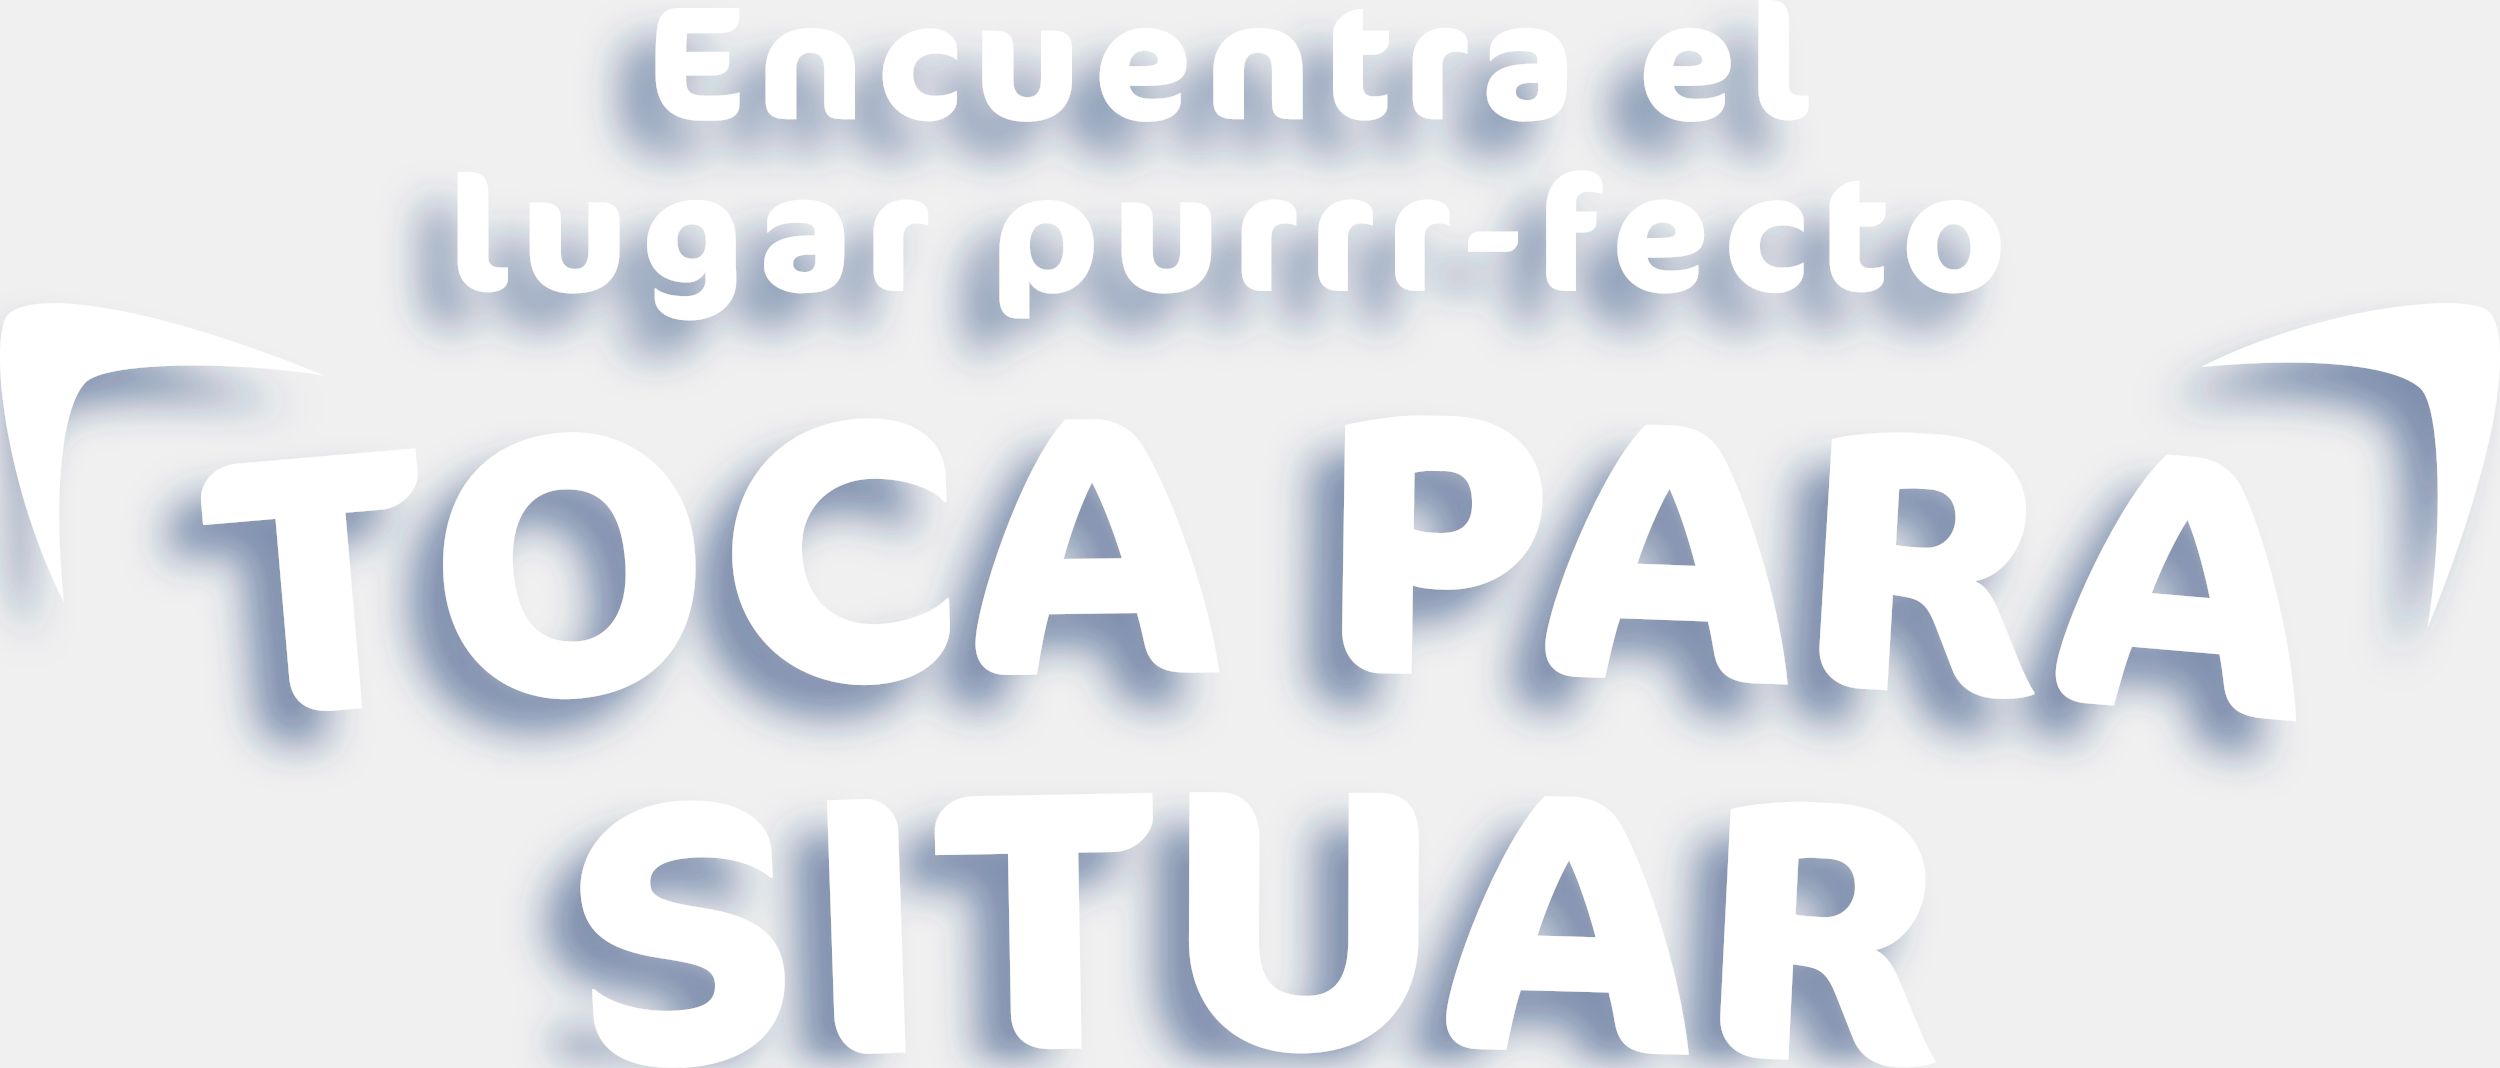
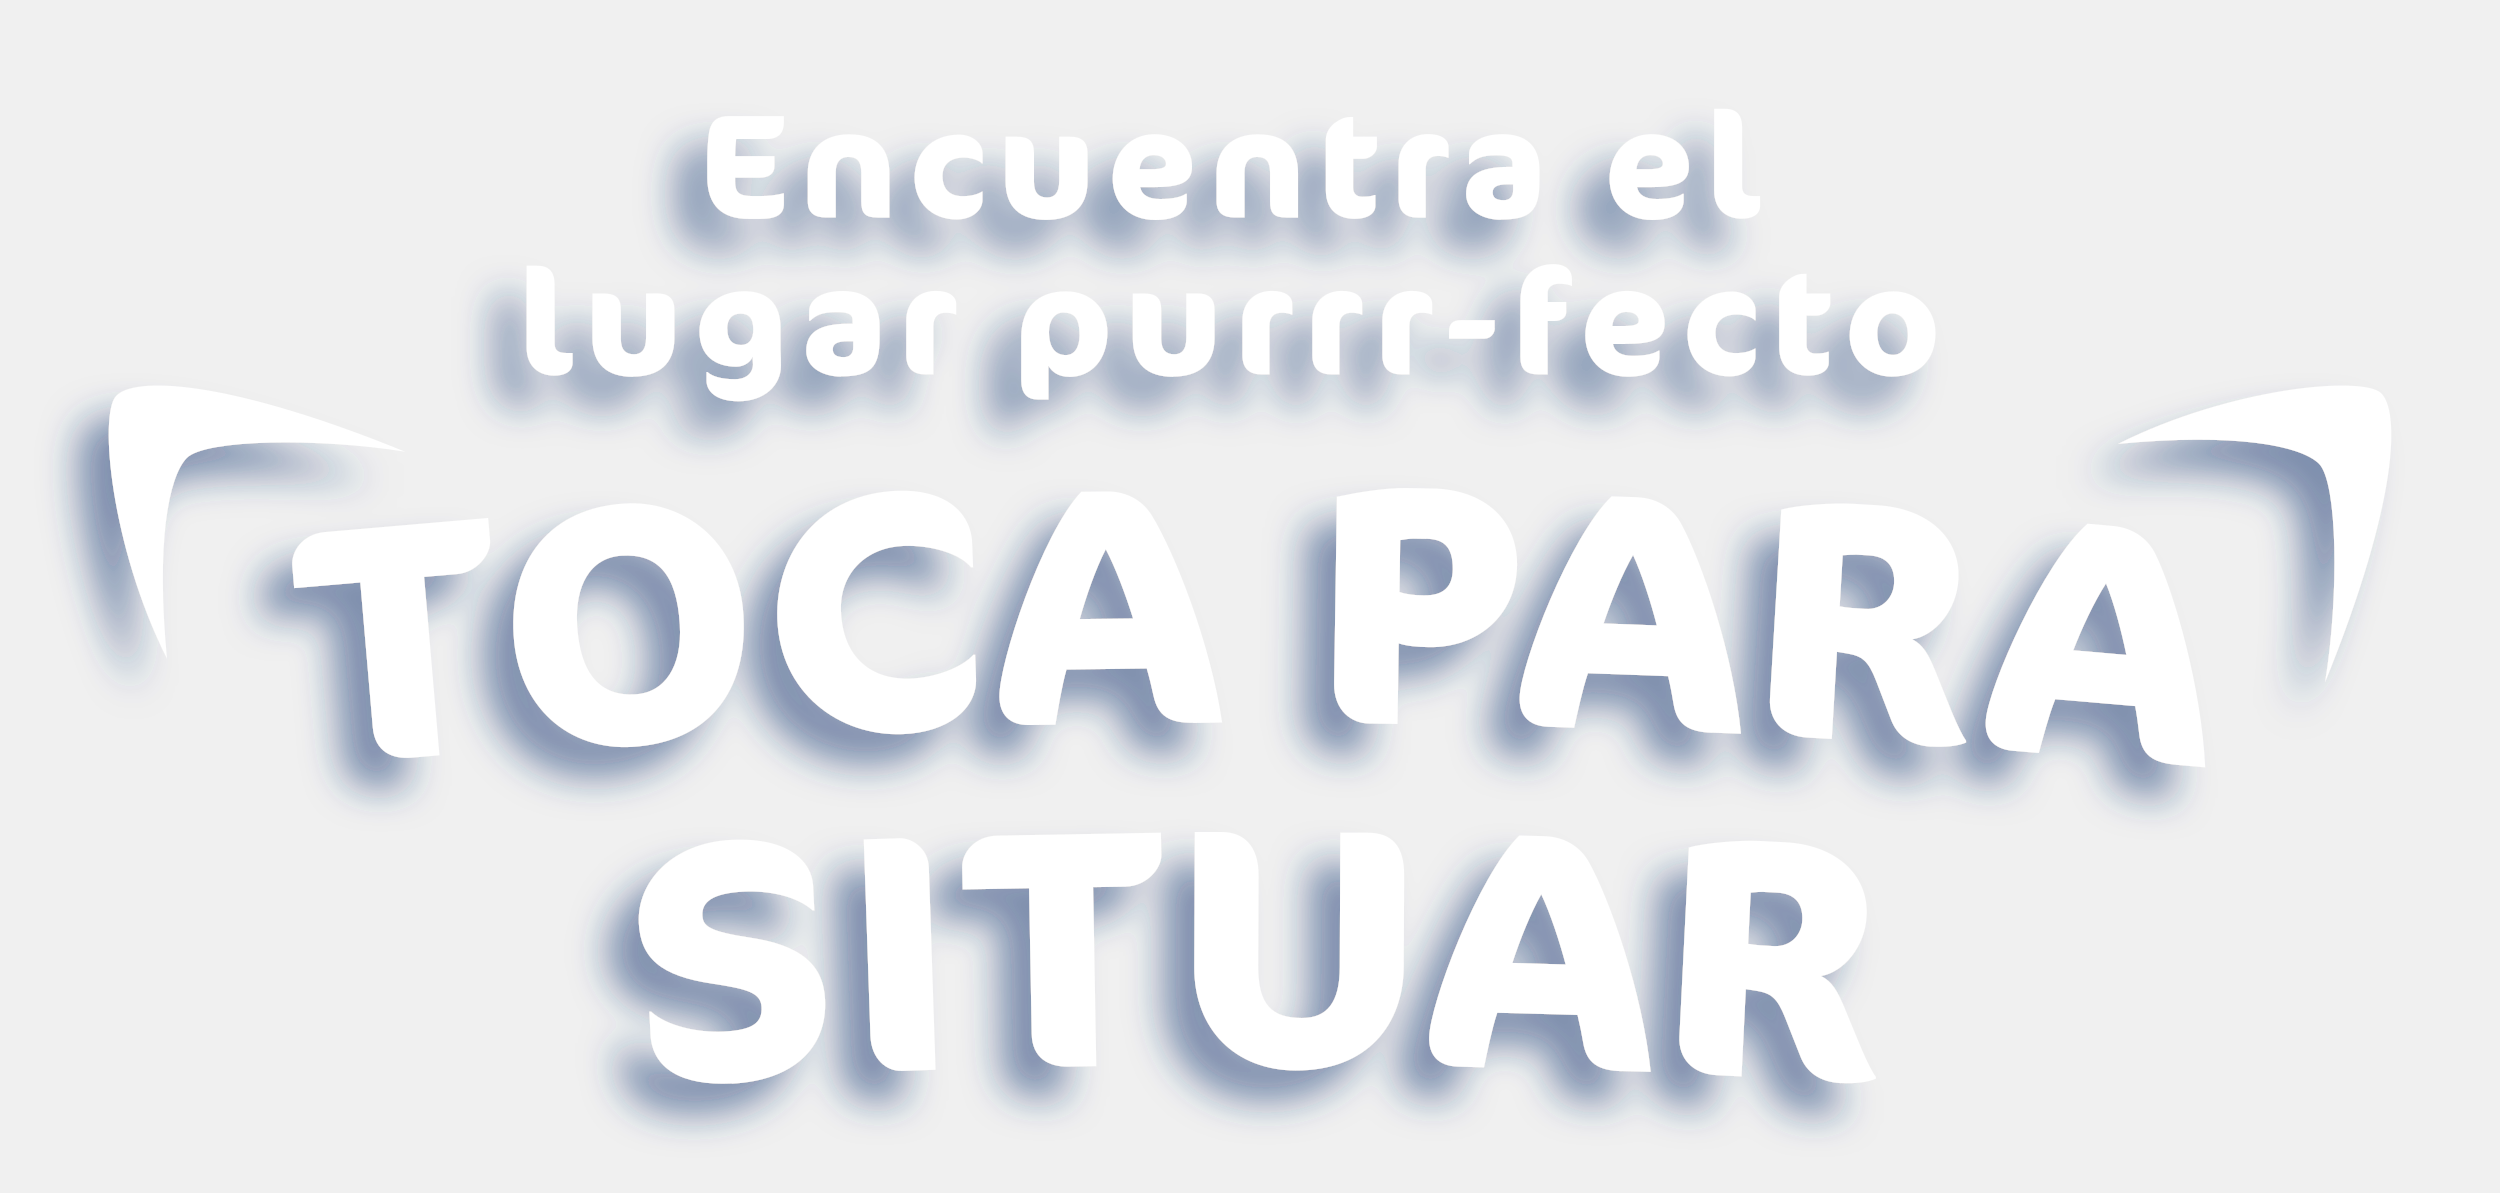
- <svg xmlns="http://www.w3.org/2000/svg" id="Layer_2" data-name="Layer 2" viewBox="0 0 209.89 89.65">
+ <svg xmlns="http://www.w3.org/2000/svg" id="Layer_2" data-name="Layer 2" viewBox="-10 -10 229.89 109.65">
  <defs>
    <style>
      .cls-1 {
        filter: url(#drop-shadow-1);
      }

      .cls-2 {
        fill: #fff;
        stroke-width: 0px;
      }
    </style>
    <filter id="drop-shadow-1" filterUnits="userSpaceOnUse">
      <feOffset dx="-2.83" dy="2.83" />
      <feGaussianBlur result="blur" stdDeviation="1.7" />
      <feFlood flood-color="#264078" flood-opacity=".55" />
      <feComposite in2="blur" operator="in" />
      <feComposite in="SourceGraphic" />
    </filter>
  </defs>
  <g id="logo">
    <g class="cls-1">
      <g>
        <g>
          <path class="cls-2" d="M32.03,42.79l-3.03.26,1.41,16.4-2.56.22c-1.76.15-3.37-.52-3.57-2.77l-1.15-13.34-6.08.52-.17-2.04c-.11-1.3.9-2.94,3.06-3.12l14.95-1.29.17,2.04c.11,1.33-1.24,2.97-3.03,3.12Z" />
          <path class="cls-2" d="M48.16,58.68c-5.82.35-10.53-3.59-10.93-10.27-.42-6.9,3.36-11.7,10.23-12.11,5.23-.32,10.48,3.28,10.9,10.24.43,7.09-3.27,11.72-10.2,12.14ZM47.16,41.1c-2.91.18-4.3,2.78-4.09,6.37.27,4.52,2.14,6.58,5.36,6.38,2.66-.16,4.32-2.5,4.08-6.43-.28-4.67-2.07-6.52-5.35-6.32Z" />
          <path class="cls-2" d="M79.31,42.18c-1.13-1.36-3.83-2.06-6.18-1.98-3.47.12-5.93,2.51-5.8,5.98.16,4.37,2.9,6.35,6.37,6.22,2.29-.08,4.8-1.04,5.81-2.19h.16s.08,2.19.08,2.19c.1,2.76-2.58,4.96-6.76,5.11-5.85.21-11.27-3.81-11.51-10.57-.22-6.23,3.96-11.56,11.08-11.81,4.18-.15,6.73,1.84,6.84,4.84l.08,2.2h-.16Z" />
          <path class="cls-2" d="M99.73,56.46c-2.14.03-3.26-.58-3.66-2.49-.17-.77-.36-1.61-.62-2.5l-7.38.1c-.44,1.56-.79,3.73-1.02,5.07l-2.39.03c-1.89.03-2.74-1.02-2.76-2.6-.04-3.1,3.86-14.93,7.53-18.85l2.29-.03c2.08-.03,3.45,1.01,4.18,2.18,2.09,3.38,5.43,11.8,6.48,19.07l-2.67.04ZM91.68,40.51c-.91,1.78-1.8,4.3-2.39,6.42l4.9-.06c-.65-2.1-1.61-4.66-2.5-6.35Z" />
          <path class="cls-2" d="M121.4,49.51c-1.05-.02-2.01-.09-2.78-.35l-.11,7.41-2.63-.04c-1.55-.02-3.24-1.13-3.2-3.71l.26-17.14c1.62-.35,4.35-.83,6.4-.8l2.39.04c4.43.07,7.83,2.6,7.77,7.06-.07,4.65-3.65,7.6-8.08,7.53ZM121.12,39.55l-1.18-.02c-.28,0-.9.08-1.18.14l-.07,4.77c.65.23,1.39.3,2.23.31,1.86.03,2.65-.83,2.67-2.38.03-2.23-.95-2.8-2.47-2.83Z" />
          <path class="cls-2" d="M147.42,57.38c-2.14-.08-3.23-.74-3.53-2.67-.13-.78-.28-1.62-.5-2.53l-7.37-.27c-.52,1.53-.97,3.69-1.27,5.01l-2.38-.09c-1.89-.07-2.69-1.15-2.63-2.73.11-3.1,4.6-14.72,8.46-18.46l2.29.08c2.08.08,3.4,1.18,4.07,2.38,1.92,3.48,4.83,12.06,5.53,19.37l-2.66-.1ZM140.17,41.04c-.99,1.73-2.01,4.21-2.71,6.29l4.89.18c-.54-2.13-1.38-4.73-2.18-6.47Z" />
          <path class="cls-2" d="M167.59,58.66c-1.98-.12-3.17-1.06-3.7-2.49l-1.37-3.56c-.73-1.88-1.29-2.28-2.68-2.52l-.92-.15-.48,8.01-2.26-.13c-2.29-.14-3.54-1.61-3.42-3.59l1.04-17.36c1.52-.44,4.82-.64,6.46-.55l2.38.14c4.58.27,7.68,2.97,7.45,6.84-.17,2.85-2.17,5.15-4.24,5.49.99.52,1.47,1.33,2.18,3.08l1.43,3.56c.54,1.31,1.04,2.3,1.33,2.69v.16c-.74.33-1.93.44-3.2.37ZM160.63,41.01c-.25-.01-.75.02-1.18.05l-.28,4.7c.71.14,1.45.18,2.35.23,1.67.1,2.58-1.12,2.65-2.33.09-1.55-.63-2.49-2.33-2.59l-1.21-.07Z" />
          <path class="cls-2" d="M190.11,60.32c-2.13-.18-3.19-.89-3.4-2.84-.09-.79-.2-1.63-.37-2.55l-7.35-.63c-.6,1.5-1.15,3.63-1.51,4.94l-2.38-.2c-1.88-.16-2.63-1.28-2.49-2.86.26-3.09,5.31-14.48,9.35-18.02l2.29.2c2.07.18,3.34,1.34,3.95,2.58,1.75,3.57,4.24,12.28,4.58,19.62l-2.66-.23ZM183.66,43.65c-1.08,1.68-2.22,4.1-3.01,6.15l4.88.42c-.44-2.15-1.14-4.79-1.87-6.57Z" />
        </g>
        <g>
          <path class="cls-2" d="M57.31,89.63c-4.71.24-7.34-1.43-7.49-4.5l-.11-2.1h.16c1.4,1.29,4.23,1.95,6.67,1.83,2.72-.14,3.56-.83,3.49-2.25-.06-1.3-1.26-1.67-4.55-2.16-4.69-.7-6.57-2.31-6.74-5.56-.19-3.81,3.1-7.39,8.52-7.66,5.26-.26,7.4,2.02,7.51,4.22l.11,2.26h-.16c-1.5-1.34-4.1-1.83-6.33-1.72-2.91.15-3.86.97-3.8,2.18.05.96.48,1.47,4.48,2.07,4.44.68,6.64,2.37,6.8,5.68.22,4.43-2.89,7.44-8.58,7.73Z" />
          <path class="cls-2" d="M72.88,88.47c-1.33.04-2.76-1.05-2.84-3.22l-.61-18.06,3.28-.11c1.15-.04,2.64.94,2.7,2.67l.62,18.62-3.16.11Z" />
          <path class="cls-2" d="M93.56,71.53l-3.04.05.29,16.46-2.57.04c-1.77.03-3.33-.75-3.37-3.01l-.24-13.39-6.11.11-.04-2.04c-.02-1.3,1.1-2.87,3.27-2.91l15-.27.04,2.04c.02,1.33-1.44,2.88-3.23,2.91Z" />
          <path class="cls-2" d="M109.14,88.44c-5.49-.02-9.35-3.73-9.32-9.5l.05-12.43h2.51c1.89.02,3.38,1.14,3.36,4.09l-.04,8.19c-.02,3.63,1.25,4.81,4.01,4.82,2.33.01,3.48-1.44,3.49-4.64l.05-12.4h2.51c2.2.02,3.38,1.14,3.36,3.96l-.04,8.31c-.02,5.4-3.36,9.63-9.96,9.6Z" />
          <path class="cls-2" d="M139.13,88.5c-2.14-.06-3.24-.71-3.55-2.64-.13-.78-.3-1.62-.52-2.53l-7.38-.2c-.51,1.54-.94,3.7-1.22,5.02l-2.39-.07c-1.89-.05-2.7-1.13-2.65-2.71.08-3.1,4.47-14.76,8.29-18.54l2.29.06c2.08.06,3.41,1.15,4.09,2.35,1.95,3.47,4.94,12.01,5.7,19.32l-2.67-.07ZM131.73,72.23c-.98,1.74-1.98,4.23-2.66,6.32l4.9.14c-.56-2.12-1.42-4.72-2.24-6.45Z" />
          <path class="cls-2" d="M159.29,89.6c-1.98-.1-3.18-1.03-3.73-2.45l-1.4-3.55c-.74-1.87-1.31-2.27-2.7-2.5l-.92-.14-.4,8.02-2.26-.11c-2.29-.12-3.55-1.58-3.45-3.56l.87-17.37c1.51-.45,4.81-.69,6.46-.61l2.38.12c4.58.23,7.71,2.9,7.51,6.77-.14,2.85-2.12,5.17-4.19,5.53,1,.52,1.49,1.32,2.21,3.06l1.47,3.55c.55,1.3,1.06,2.29,1.36,2.67v.16c-.74.34-1.92.46-3.19.4ZM152.17,72.01c-.25-.01-.75.03-1.18.07l-.24,4.71c.71.13,1.45.17,2.35.21,1.67.08,2.57-1.14,2.63-2.35.08-1.55-.65-2.49-2.35-2.57l-1.21-.06Z" />
        </g>
        <g>
          <path class="cls-2" d="M5.34,50.53C.19,40.22-.93,28.14.68,26.41c1.61-1.73,9.77-1.69,26.58,5.13-8.04-1.3-18.42-1.14-20.09.58-1.67,1.73-2.83,7.76-1.82,18.42" />
          <path class="cls-2" d="M184.81,30.8c10.31-5.16,22.39-6.27,24.13-4.66,1.73,1.61,1.69,9.77-5.13,26.58,1.3-8.04,1.14-18.42-.58-20.09-1.73-1.67-7.76-2.83-18.42-1.82" />
        </g>
      </g>
      <g>
        <path class="cls-2" d="M59.89,10.13h-1.05c-2.45,0-3.8-1.24-3.8-3.83v-1.57c0-.85.05-1.8.16-2.51.18-1.19.89-1.54,1.8-1.54h5.08v.61c0,.89-.47,1.49-1.55,1.49h-2.84c-.05.46-.09,1.14-.09,1.58h3.61v.93c0,.68-.5,1.05-1.41,1.05h-2.2v.34c0,1,.32,1.35,1.62,1.35h.68c.77,0,1.42-.07,2.18-.26v.99c0,.85-.53,1.37-2.18,1.37Z" />
        <path class="cls-2" d="M70.69,10c-1.14,0-1.49-.38-1.49-1.51v-2.61c0-1-.34-1.45-1.2-1.45-.74,0-1.15.5-1.15,1.41v4.16h-.87c-1.09,0-1.7-.43-1.7-1.51v-2.61c0-2.14,1.42-3.53,3.79-3.53,2.64,0,3.71,1.39,3.71,3.6v4.06h-1.08Z" />
        <path class="cls-2" d="M80.28,5c-.23-.24-.93-.51-1.65-.51-1.26,0-1.96.64-1.96,1.68,0,1.27.7,1.87,1.84,1.87.8,0,1.35-.16,1.8-.42h.03v.77c0,.99-1.01,1.79-2.37,1.79-2.26,0-3.87-1.53-3.87-3.85,0-2.12,1.47-3.95,4.1-3.95,1.18,0,2.15.77,2.15,1.73v.91h-.07Z" />
        <path class="cls-2" d="M86.19,10.22c-2.41,0-3.72-1.18-3.72-3.56V2.57h1c1.12,0,1.61.38,1.61,1.51v2.65c0,1.09.51,1.43,1.22,1.43.61,0,1.1-.35,1.1-1.53V2.57h1c1.03,0,1.6.43,1.6,1.51v2.65c0,2.38-1.51,3.49-3.8,3.49Z" />
        <path class="cls-2" d="M95.96,7.21h-1.11c.15.74.76,1.09,1.83,1.09,1.19,0,1.93-.19,2.35-.47h.1v.6c0,.95-.77,1.8-2.89,1.8-2.57,0-3.92-1.73-3.92-3.79,0-2.26,1.53-4.1,3.83-4.1,1.95,0,3.46,1.09,3.46,2.99,0,1.49-1.12,1.88-3.64,1.88ZM96.14,4.26c-.91,0-1.28.58-1.35,1.3h1c1.22,0,1.43-.19,1.43-.51,0-.38-.34-.78-1.08-.78Z" />
        <path class="cls-2" d="M108.28,10c-1.14,0-1.49-.38-1.49-1.51v-2.61c0-1-.34-1.45-1.2-1.45-.74,0-1.15.5-1.15,1.41v4.16h-.87c-1.1,0-1.7-.43-1.7-1.51v-2.61c0-2.14,1.42-3.53,3.79-3.53,2.64,0,3.7,1.39,3.7,3.6v4.06h-1.08Z" />
        <path class="cls-2" d="M112.82,1.26c.34-.26.8-.5,1.34-.5h.27v1.81h2.18v.91c0,.64-.68,1.12-1.26,1.12h-.92v2.69c0,.5.31.8.81.8.61,0,.89-.05,1.16-.16h.07v1c0,.62-.57,1.19-1.91,1.19-1.27,0-2.64-.61-2.64-2.65V2.85c0-.68.39-1.22.89-1.6Z" />
        <path class="cls-2" d="M123.12,4.49c-.32-.12-.57-.15-.91-.15-.62,0-1.11.31-1.11,1.22v4.45h-.7c-1.11,0-1.79-.51-1.79-1.76v-3.23c0-1.5,1.01-2.69,2.71-2.69,1.28,0,1.88.53,1.88,1.22v.95h-.08Z" />
        <path class="cls-2" d="M128,10.21c-1.43,0-3.18-.68-3.18-2.37s1.19-2.49,3.89-2.49h.37v-.31c0-.61-.47-.76-1.49-.76-1.39,0-1.91.33-2.43.81h-.07v-.91c0-.92.96-1.84,3.08-1.84s3.39,1.04,3.39,3.23v1.15c0,2.7-.87,3.47-3.57,3.47ZM129.14,6.95h-.51c-.97,0-1.37.24-1.37.74,0,.47.3.72,1.01.72.46,0,.87-.23.87-.91v-.55Z" />
        <path class="cls-2" d="M141.65,7.21h-1.11c.15.74.76,1.09,1.83,1.09,1.19,0,1.93-.19,2.35-.47h.1v.6c0,.95-.77,1.8-2.89,1.8-2.57,0-3.92-1.73-3.92-3.79,0-2.26,1.53-4.1,3.83-4.1,1.95,0,3.46,1.09,3.46,2.99,0,1.49-1.12,1.88-3.64,1.88ZM141.83,4.26c-.91,0-1.28.58-1.35,1.3h1c1.22,0,1.43-.19,1.43-.51,0-.38-.34-.78-1.08-.78Z" />
        <path class="cls-2" d="M150.17,10.11c-1.37,0-2.54-.81-2.54-2.57V0h.91c1.12,0,1.66.51,1.66,1.77v5.39c0,.66.36.87,1.08.87h.57v.89c0,.91-.87,1.19-1.68,1.19Z" />
        <path class="cls-2" d="M40.97,24.54c-1.37,0-2.54-.81-2.54-2.57v-7.54h.91c1.12,0,1.66.51,1.66,1.77v5.39c0,.66.36.87,1.08.87h.57v.89c0,.91-.87,1.19-1.68,1.19Z" />
        <path class="cls-2" d="M48.2,24.65c-2.41,0-3.72-1.18-3.72-3.56v-4.1h1c1.12,0,1.61.38,1.61,1.51v2.65c0,1.1.51,1.43,1.22,1.43.61,0,1.1-.35,1.1-1.53v-4.07h1c1.03,0,1.6.43,1.6,1.51v2.65c0,2.38-1.51,3.49-3.8,3.49Z" />
        <path class="cls-2" d="M61.8,22.88c.01.23.01.49.01.76,0,1.81-1.54,3.26-3.89,3.26-2.12,0-2.95-.95-2.95-1.89v-.8h.08c.46.42,1.33.66,2.53.66,1.08,0,1.66-.59,1.66-1.39,0-.12-.03-.3-.03-.43v-.26c-.16.47-.76.93-1.5.93-1.88,0-3.39-.95-3.39-3.26,0-2.04,1.61-3.68,4.14-3.68,2.26,0,3.31,1.31,3.31,3.34v1.96c0,.18.01.45.03.8ZM56.88,20.21c0,1.11.51,1.51,1.28,1.51.72,0,1.11-.55,1.11-1.39,0-1.09-.41-1.49-1.18-1.49s-1.22.5-1.22,1.37Z" />
        <path class="cls-2" d="M67.32,24.63c-1.43,0-3.18-.68-3.18-2.37s1.19-2.49,3.89-2.49h.37v-.31c0-.61-.47-.76-1.49-.76-1.39,0-1.91.32-2.43.81h-.07v-.91c0-.92.96-1.84,3.08-1.84s3.39,1.04,3.39,3.23v1.15c0,2.7-.87,3.47-3.57,3.47ZM68.46,21.38h-.51c-.97,0-1.37.24-1.37.74,0,.47.3.72,1.01.72.46,0,.87-.23.87-.91v-.55Z" />
        <path class="cls-2" d="M77.85,18.91c-.32-.12-.57-.15-.91-.15-.62,0-1.11.31-1.11,1.22v4.45h-.7c-1.11,0-1.79-.51-1.79-1.76v-3.23c0-1.5,1.01-2.69,2.71-2.69,1.28,0,1.88.53,1.88,1.22v.95h-.08Z" />
        <path class="cls-2" d="M88.32,24.65c-1,0-1.58-.46-1.91-1.01v3.1h-.93c-1.03,0-1.57-.54-1.57-1.8v-3.93c0-2.66,1.47-4.22,4.11-4.22,2.18,0,3.81,1.47,3.81,3.77,0,2.54-1.49,4.1-3.51,4.1ZM87.73,18.74c-.7,0-1.27.68-1.27,1.77,0,1.58.68,2.14,1.55,2.14.81,0,1.26-.72,1.26-1.83,0-1.59-.49-2.08-1.54-2.08Z" />
        <path class="cls-2" d="M97.89,24.65c-2.41,0-3.72-1.18-3.72-3.56v-4.1h1c1.12,0,1.61.38,1.61,1.51v2.65c0,1.1.51,1.43,1.22,1.43.61,0,1.09-.35,1.09-1.53v-4.07h1c1.03,0,1.59.43,1.59,1.51v2.65c0,2.38-1.51,3.49-3.8,3.49Z" />
        <path class="cls-2" d="M108.75,18.91c-.32-.12-.57-.15-.91-.15-.62,0-1.11.31-1.11,1.22v4.45h-.7c-1.11,0-1.78-.51-1.78-1.76v-3.23c0-1.5,1.01-2.69,2.7-2.69,1.29,0,1.88.53,1.88,1.22v.95h-.08Z" />
        <path class="cls-2" d="M115.18,18.91c-.32-.12-.57-.15-.91-.15-.62,0-1.11.31-1.11,1.22v4.45h-.7c-1.11,0-1.78-.51-1.78-1.76v-3.23c0-1.5,1.01-2.69,2.7-2.69,1.29,0,1.88.53,1.88,1.22v.95h-.08Z" />
        <path class="cls-2" d="M121.62,18.91c-.32-.12-.57-.15-.91-.15-.62,0-1.11.31-1.11,1.22v4.45h-.7c-1.11,0-1.78-.51-1.78-1.76v-3.23c0-1.5,1.01-2.69,2.7-2.69,1.29,0,1.88.53,1.88,1.22v.95h-.08Z" />
        <path class="cls-2" d="M127.45,20.17c0,.51-.39.97-.95.97h-3.25v-.69c0-.66.34-1.01,1.08-1.01h3.11v.73Z" />
        <path class="cls-2" d="M134.5,16.29c-.28-.15-.81-.2-1.15-.2-.61,0-1.03.35-1.03.8v.88h1.7v.93c0,.5-.46.82-1.11.82h-.6v4.91h-.78c-1.22,0-1.72-.47-1.72-1.6v-5.12c0-2.68,1.61-3.42,3.01-3.42,1.26,0,1.73.63,1.73,1.41v.6h-.07Z" />
        <path class="cls-2" d="M139.43,21.63h-1.11c.15.74.76,1.09,1.83,1.09,1.19,0,1.93-.19,2.35-.47h.09v.59c0,.95-.77,1.8-2.89,1.8-2.57,0-3.92-1.73-3.92-3.79,0-2.26,1.53-4.1,3.83-4.1,1.95,0,3.46,1.1,3.46,2.99,0,1.49-1.12,1.88-3.64,1.88ZM139.61,18.68c-.91,0-1.28.58-1.35,1.3h1c1.22,0,1.43-.19,1.43-.51,0-.38-.34-.78-1.08-.78Z" />
        <path class="cls-2" d="M151.36,19.43c-.23-.24-.93-.51-1.65-.51-1.26,0-1.96.64-1.96,1.68,0,1.27.7,1.87,1.84,1.87.8,0,1.35-.16,1.8-.42h.03v.77c0,.99-1.01,1.79-2.37,1.79-2.26,0-3.87-1.53-3.87-3.85,0-2.12,1.47-3.95,4.1-3.95,1.18,0,2.15.77,2.15,1.73v.91h-.07Z" />
        <path class="cls-2" d="M154.51,15.68c.34-.26.8-.5,1.34-.5h.27v1.81h2.18v.91c0,.64-.68,1.12-1.26,1.12h-.92v2.69c0,.5.31.8.81.8.61,0,.89-.05,1.16-.16h.07v1c0,.62-.57,1.19-1.91,1.19s-2.64-.61-2.64-2.65v-4.61c0-.68.39-1.22.89-1.6Z" />
        <path class="cls-2" d="M164.13,16.79c2.03,0,3.85,1.54,3.85,3.84,0,2.43-1.47,4-4.04,4-2.12,0-3.85-1.57-3.85-3.76,0-2.46,1.7-4.08,4.04-4.08ZM163.97,18.82c-.7,0-1.34.74-1.34,1.76,0,1.43.57,2.05,1.47,2.05.81,0,1.34-.74,1.34-1.77,0-1.34-.58-2.04-1.47-2.04Z" />
      </g>
    </g>
  </g>
</svg>
